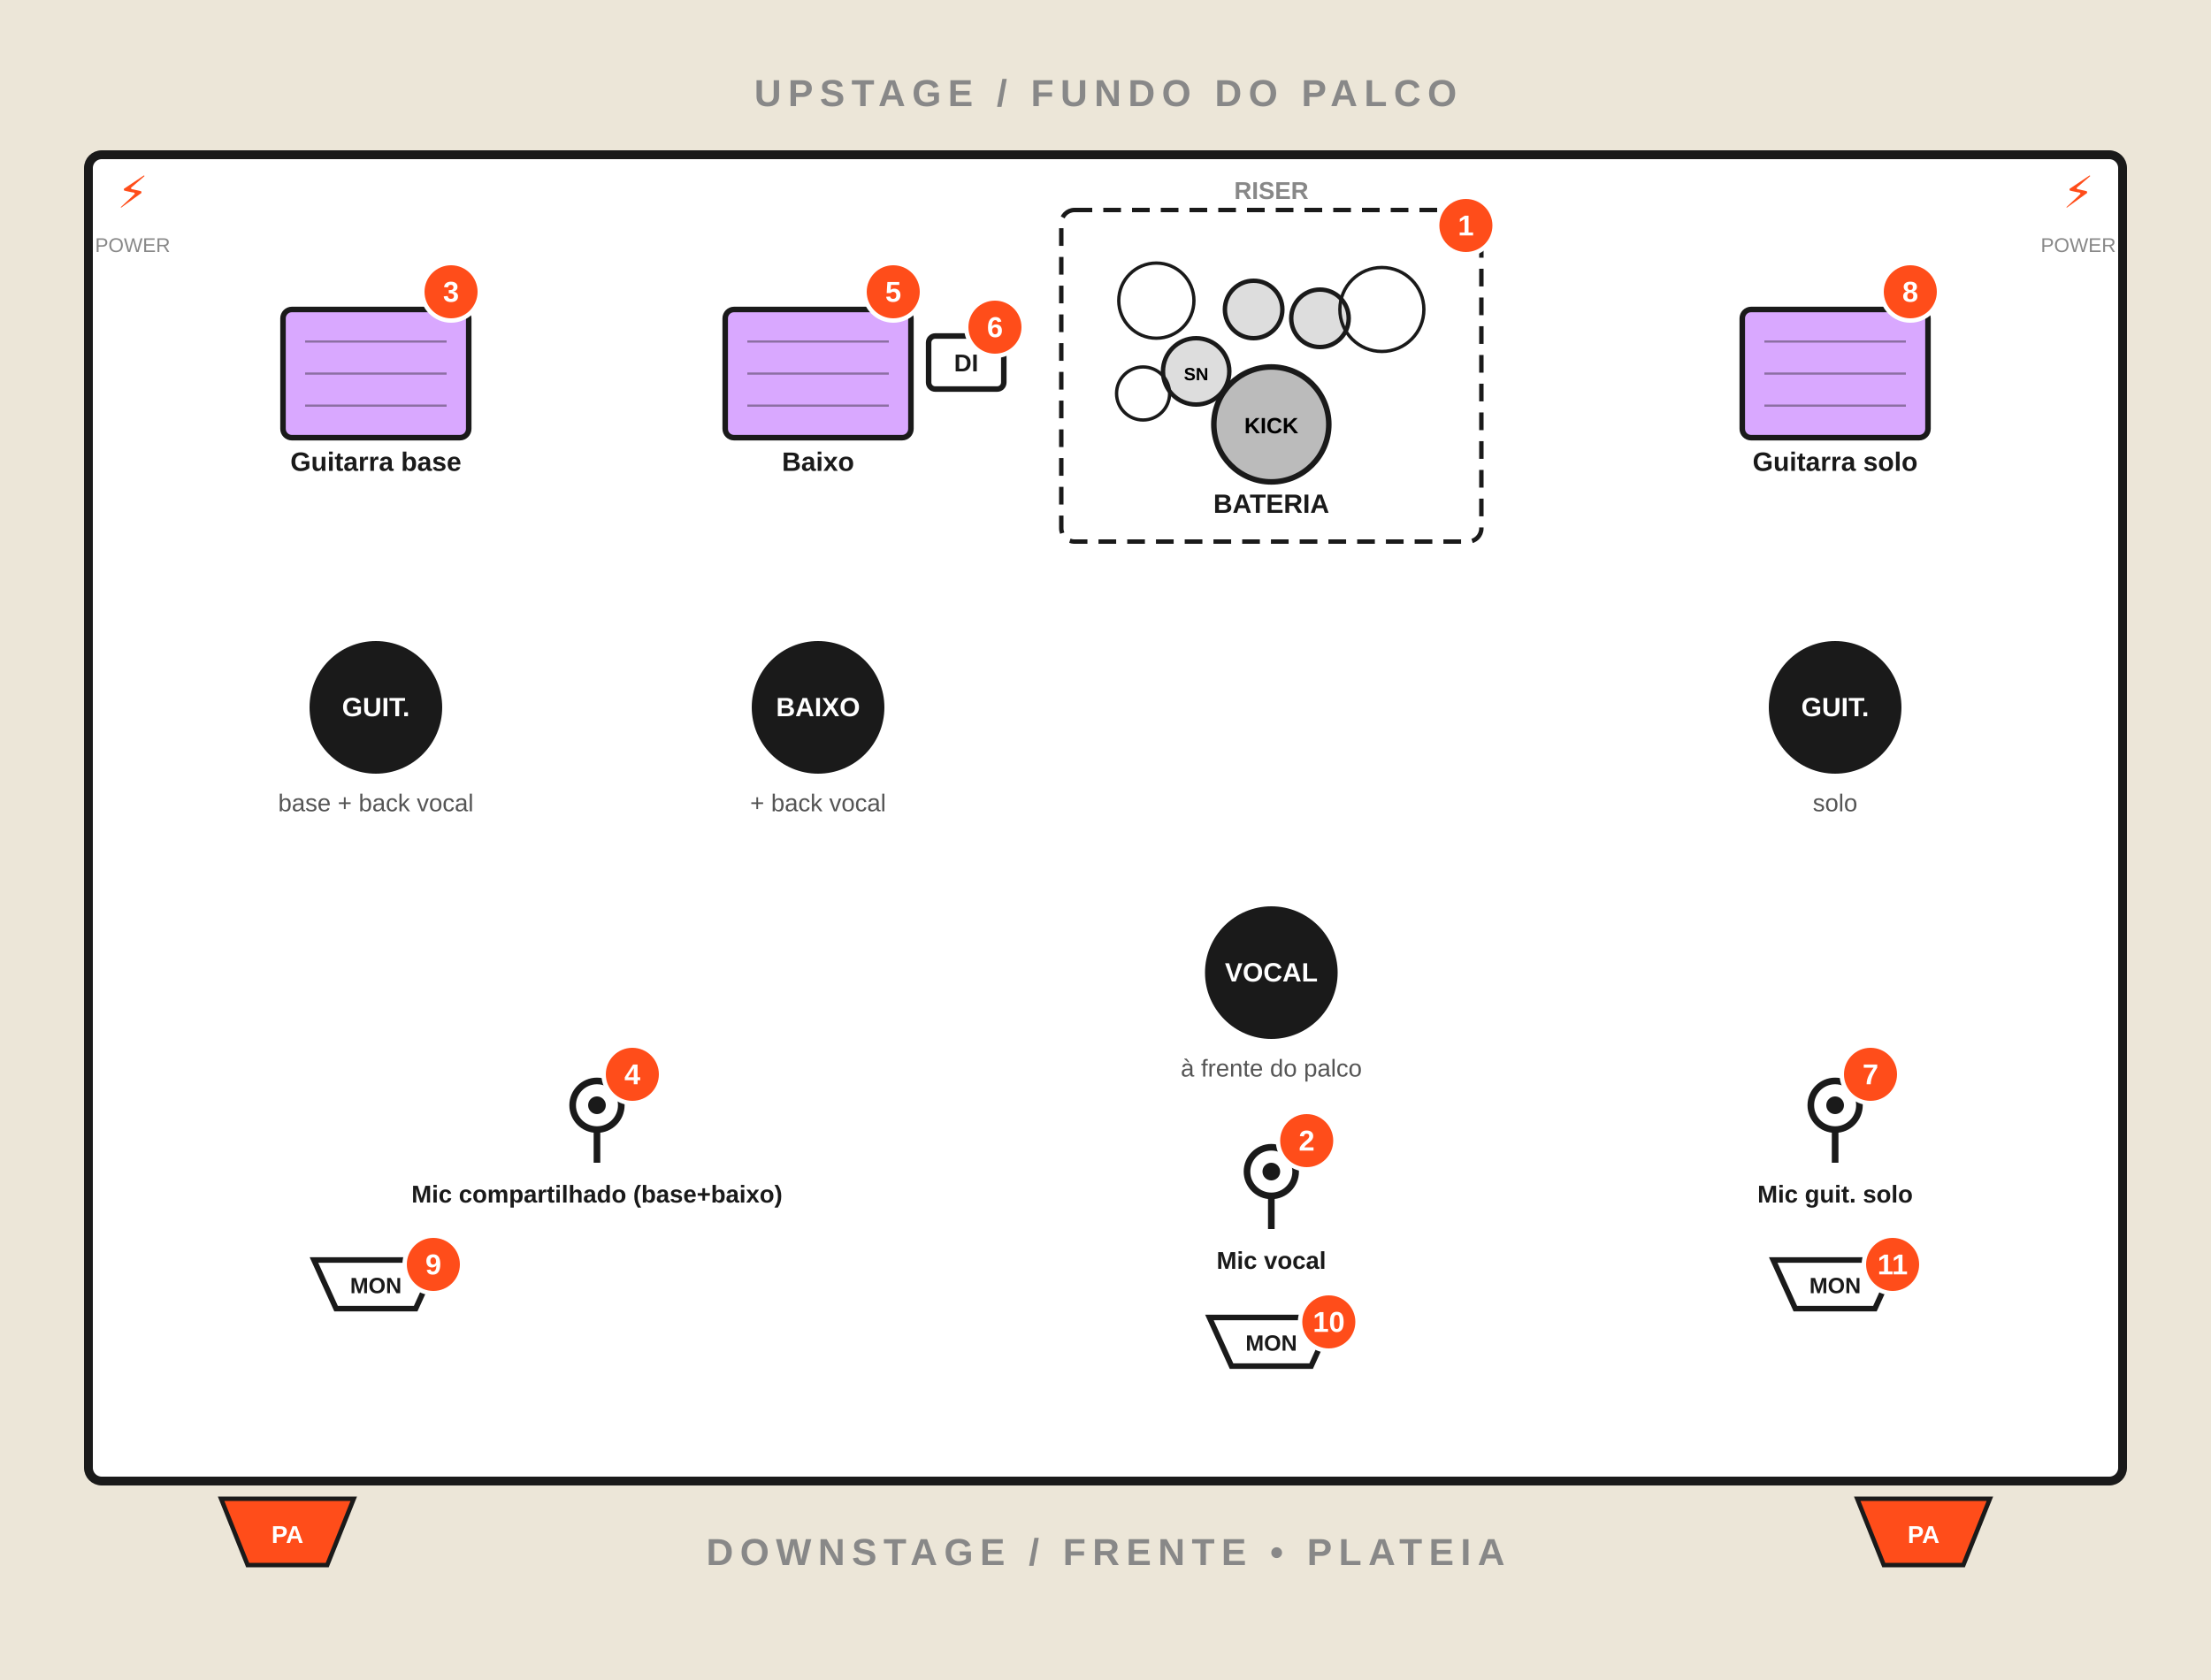
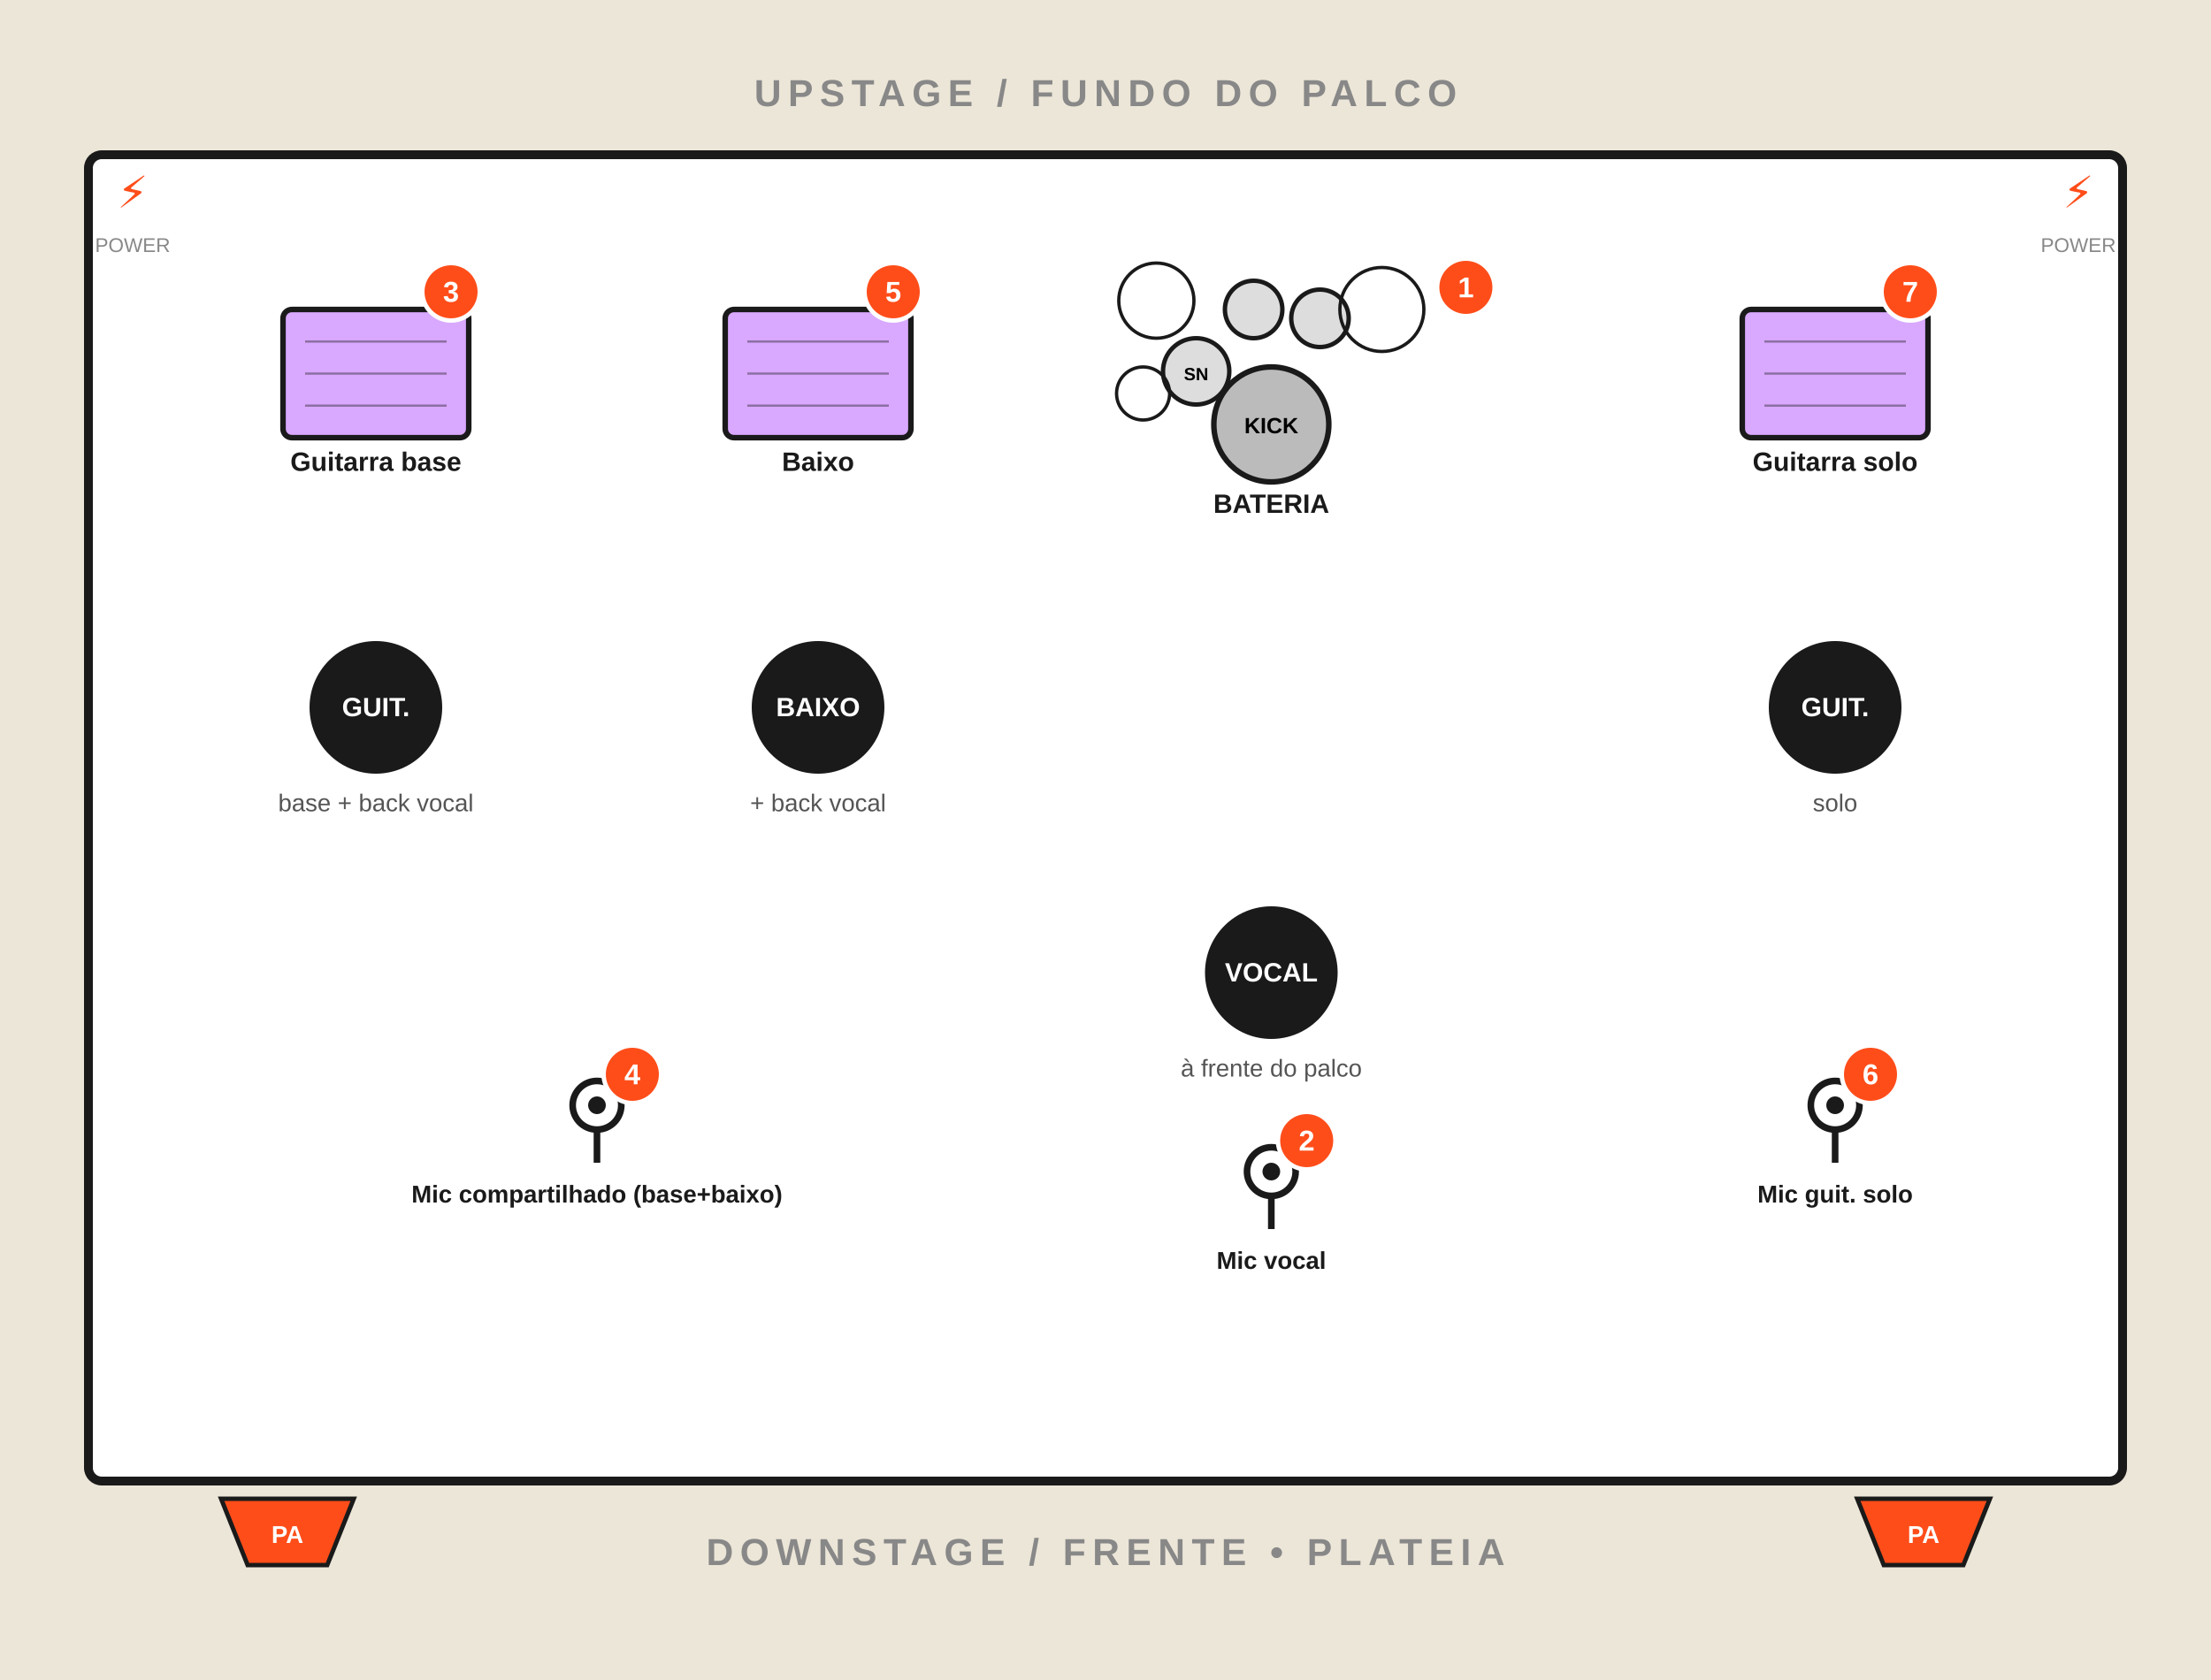
<svg xmlns="http://www.w3.org/2000/svg" viewBox="0 0 1000 760" font-family="Arial, sans-serif">
  <rect x="0" y="0" width="1000" height="760" fill="#ece6d8" />
  <rect x="40" y="70" width="920" height="600" fill="#fff" stroke="#1a1a1a" stroke-width="4" rx="6" />
  <text x="500.0" y="48" text-anchor="middle" font-size="17" font-weight="bold" fill="#888" letter-spacing="3">UPSTAGE  /  FUNDO DO PALCO</text>
  <text x="500.0" y="708" text-anchor="middle" font-size="17" font-weight="bold" fill="#888" letter-spacing="3">DOWNSTAGE  /  FRENTE  •  PLATEIA</text>
  <g>
    <rect x="128" y="140" width="84" height="58" fill="#d9a8ff" stroke="#1a1a1a" stroke-width="2.5" rx="4" />
    <line x1="138" y1="154.5" x2="202" y2="154.5" stroke="#1a1a1a" stroke-width="1" opacity="0.4" />
    <line x1="138" y1="169.0" x2="202" y2="169.0" stroke="#1a1a1a" stroke-width="1" opacity="0.4" />
    <line x1="138" y1="183.5" x2="202" y2="183.5" stroke="#1a1a1a" stroke-width="1" opacity="0.4" />
    <text x="170.0" y="213" text-anchor="middle" font-size="12" font-weight="bold" fill="#1a1a1a">Guitarra base</text>
    <circle cx="204" cy="132" r="13" fill="#ff4d1a" stroke="#fff" stroke-width="2" />
    <text x="204" y="136.5" text-anchor="middle" font-size="13" font-weight="bold" fill="#fff">3</text>
  </g>
  <g>
    <rect x="788" y="140" width="84" height="58" fill="#d9a8ff" stroke="#1a1a1a" stroke-width="2.5" rx="4" />
    <line x1="798" y1="154.5" x2="862" y2="154.5" stroke="#1a1a1a" stroke-width="1" opacity="0.4" />
    <line x1="798" y1="169.0" x2="862" y2="169.0" stroke="#1a1a1a" stroke-width="1" opacity="0.4" />
    <line x1="798" y1="183.5" x2="862" y2="183.5" stroke="#1a1a1a" stroke-width="1" opacity="0.4" />
    <text x="830.0" y="213" text-anchor="middle" font-size="12" font-weight="bold" fill="#1a1a1a">Guitarra solo</text>
    <circle cx="864" cy="132" r="13" fill="#ff4d1a" stroke="#fff" stroke-width="2" />
-     <text x="864" y="136.5" text-anchor="middle" font-size="13" font-weight="bold" fill="#fff">8</text>
+     <text x="864" y="136.5" text-anchor="middle" font-size="13" font-weight="bold" fill="#fff">7</text>
  </g>
  <g>
    <rect x="328" y="140" width="84" height="58" fill="#d9a8ff" stroke="#1a1a1a" stroke-width="2.5" rx="4" />
    <line x1="338" y1="154.5" x2="402" y2="154.5" stroke="#1a1a1a" stroke-width="1" opacity="0.4" />
    <line x1="338" y1="169.0" x2="402" y2="169.0" stroke="#1a1a1a" stroke-width="1" opacity="0.4" />
    <line x1="338" y1="183.5" x2="402" y2="183.5" stroke="#1a1a1a" stroke-width="1" opacity="0.4" />
    <text x="370.0" y="213" text-anchor="middle" font-size="12" font-weight="bold" fill="#1a1a1a">Baixo</text>
    <circle cx="404" cy="132" r="13" fill="#ff4d1a" stroke="#fff" stroke-width="2" />
    <text x="404" y="136.5" text-anchor="middle" font-size="13" font-weight="bold" fill="#fff">5</text>
  </g>
-   <rect x="420" y="152" width="34" height="24" fill="#fff" stroke="#1a1a1a" stroke-width="2.5" rx="3" />
-   <text x="437" y="168" text-anchor="middle" font-size="11" font-weight="bold" fill="#1a1a1a">DI</text>
-   <circle cx="450" cy="148" r="13" fill="#ff4d1a" stroke="#fff" stroke-width="2" />
-   <text x="450" y="152.5" text-anchor="middle" font-size="13" font-weight="bold" fill="#fff">6</text>
  <g>
-     <rect x="480" y="95" width="190" height="150" fill="none" stroke="#1a1a1a" stroke-width="2" stroke-dasharray="8 5" rx="6" />
-     <text x="575" y="90" text-anchor="middle" font-size="11" fill="#888" font-weight="bold">RISER</text>
    <circle cx="575" cy="192" r="26" fill="#bbb" stroke="#1a1a1a" stroke-width="2.5" />
    <text x="575" y="196" text-anchor="middle" font-size="10" font-weight="bold">KICK</text>
    <circle cx="541" cy="168" r="15" fill="#ddd" stroke="#1a1a1a" stroke-width="2" />
    <text x="541" y="172" text-anchor="middle" font-size="8" font-weight="bold">SN</text>
    <circle cx="567" cy="140" r="13" fill="#ddd" stroke="#1a1a1a" stroke-width="2" />
    <circle cx="597" cy="144" r="13" fill="#ddd" stroke="#1a1a1a" stroke-width="2" />
    <circle cx="523" cy="136" r="17" fill="none" stroke="#1a1a1a" stroke-width="1.5" />
    <circle cx="625" cy="140" r="19" fill="none" stroke="#1a1a1a" stroke-width="1.5" />
    <circle cx="517" cy="178" r="12" fill="none" stroke="#1a1a1a" stroke-width="1.5" />
    <text x="575" y="232" text-anchor="middle" font-size="12" font-weight="bold" fill="#1a1a1a">BATERIA</text>
-     <circle cx="663" cy="102" r="13" fill="#ff4d1a" stroke="#fff" stroke-width="2" />
-     <text x="663" y="106.5" text-anchor="middle" font-size="13" font-weight="bold" fill="#fff">1</text>
+     <circle cx="663" cy="130" r="13" fill="#ff4d1a" stroke="#fff" stroke-width="2" />
+     <text x="663" y="134.5" text-anchor="middle" font-size="13" font-weight="bold" fill="#fff">1</text>
  </g>
  <g>
    <circle cx="170" cy="320" r="30" fill="#1a1a1a" />
    <text x="170" y="324" text-anchor="middle" font-size="12" font-weight="bold" fill="#fff">GUIT.</text>
    <text x="170" y="367" text-anchor="middle" font-size="11" fill="#555">base + back vocal</text>
  </g>
  <g>
    <circle cx="370" cy="320" r="30" fill="#1a1a1a" />
    <text x="370" y="324" text-anchor="middle" font-size="12" font-weight="bold" fill="#fff">BAIXO</text>
    <text x="370" y="367" text-anchor="middle" font-size="11" fill="#555">+ back vocal</text>
  </g>
  <g>
    <circle cx="830" cy="320" r="30" fill="#1a1a1a" />
    <text x="830" y="324" text-anchor="middle" font-size="12" font-weight="bold" fill="#fff">GUIT.</text>
    <text x="830" y="367" text-anchor="middle" font-size="11" fill="#555">solo</text>
  </g>
  <g>
    <circle cx="575" cy="440" r="30" fill="#1a1a1a" />
    <text x="575" y="444" text-anchor="middle" font-size="12" font-weight="bold" fill="#fff">VOCAL</text>
    <text x="575" y="487" text-anchor="middle" font-size="11" fill="#555">à frente do palco</text>
  </g>
  <g>
    <line x1="270" y1="500" x2="270" y2="526" stroke="#1a1a1a" stroke-width="3" />
    <circle cx="270" cy="500" r="11" fill="#fff" stroke="#1a1a1a" stroke-width="3" />
    <circle cx="270" cy="500" r="4" fill="#1a1a1a" />
    <text x="270" y="544" text-anchor="middle" font-size="11" font-weight="bold" fill="#1a1a1a">Mic compartilhado (base+baixo)</text>
    <circle cx="286" cy="486" r="13" fill="#ff4d1a" stroke="#fff" stroke-width="2" />
    <text x="286" y="490.5" text-anchor="middle" font-size="13" font-weight="bold" fill="#fff">4</text>
  </g>
  <g>
    <line x1="575" y1="530" x2="575" y2="556" stroke="#1a1a1a" stroke-width="3" />
    <circle cx="575" cy="530" r="11" fill="#fff" stroke="#1a1a1a" stroke-width="3" />
    <circle cx="575" cy="530" r="4" fill="#1a1a1a" />
    <text x="575" y="574" text-anchor="middle" font-size="11" font-weight="bold" fill="#1a1a1a">Mic vocal</text>
    <circle cx="591" cy="516" r="13" fill="#ff4d1a" stroke="#fff" stroke-width="2" />
    <text x="591" y="520.5" text-anchor="middle" font-size="13" font-weight="bold" fill="#fff">2</text>
  </g>
  <g>
    <line x1="830" y1="500" x2="830" y2="526" stroke="#1a1a1a" stroke-width="3" />
    <circle cx="830" cy="500" r="11" fill="#fff" stroke="#1a1a1a" stroke-width="3" />
    <circle cx="830" cy="500" r="4" fill="#1a1a1a" />
    <text x="830" y="544" text-anchor="middle" font-size="11" font-weight="bold" fill="#1a1a1a">Mic guit. solo</text>
    <circle cx="846" cy="486" r="13" fill="#ff4d1a" stroke="#fff" stroke-width="2" />
-     <text x="846" y="490.5" text-anchor="middle" font-size="13" font-weight="bold" fill="#fff">7</text>
+     <text x="846" y="490.5" text-anchor="middle" font-size="13" font-weight="bold" fill="#fff">6</text>
  </g>
-   <g transform="rotate(0 170 570)">
-     <polygon points="142,570 198,570 188,592 152,592" fill="#fff" stroke="#1a1a1a" stroke-width="2.5" />
-     <text x="170" y="585" text-anchor="middle" font-size="10" font-weight="bold" fill="#1a1a1a" transform="rotate(0 170 582)">MON</text>
-   </g>
-   <circle cx="196" cy="572" r="13" fill="#ff4d1a" stroke="#fff" stroke-width="2" />
-   <text x="196" y="576.5" text-anchor="middle" font-size="13" font-weight="bold" fill="#fff">9</text>
-   <g transform="rotate(0 575 596)">
-     <polygon points="547,596 603,596 593,618 557,618" fill="#fff" stroke="#1a1a1a" stroke-width="2.5" />
-     <text x="575" y="611" text-anchor="middle" font-size="10" font-weight="bold" fill="#1a1a1a" transform="rotate(0 575 608)">MON</text>
-   </g>
-   <circle cx="601" cy="598" r="13" fill="#ff4d1a" stroke="#fff" stroke-width="2" />
-   <text x="601" y="602.5" text-anchor="middle" font-size="13" font-weight="bold" fill="#fff">10</text>
-   <g transform="rotate(0 830 570)">
-     <polygon points="802,570 858,570 848,592 812,592" fill="#fff" stroke="#1a1a1a" stroke-width="2.5" />
-     <text x="830" y="585" text-anchor="middle" font-size="10" font-weight="bold" fill="#1a1a1a" transform="rotate(0 830 582)">MON</text>
-   </g>
-   <circle cx="856" cy="572" r="13" fill="#ff4d1a" stroke="#fff" stroke-width="2" />
-   <text x="856" y="576.5" text-anchor="middle" font-size="13" font-weight="bold" fill="#fff">11</text>
  <polygon points="100,678 160,678 148,708 112,708" fill="#ff4d1a" stroke="#1a1a1a" stroke-width="2" />
  <text x="130" y="698" text-anchor="middle" font-size="11" font-weight="bold" fill="#fff">PA</text>
  <polygon points="840,678 900,678 888,708 852,708" fill="#ff4d1a" stroke="#1a1a1a" stroke-width="2" />
  <text x="870" y="698" text-anchor="middle" font-size="11" font-weight="bold" fill="#fff">PA</text>
  <text x="60" y="94" text-anchor="middle" font-size="20" fill="#ff4d1a">⚡</text>
  <text x="940" y="94" text-anchor="middle" font-size="20" fill="#ff4d1a">⚡</text>
  <text x="60" y="114" text-anchor="middle" font-size="9" fill="#888">POWER</text>
  <text x="940" y="114" text-anchor="middle" font-size="9" fill="#888">POWER</text>
</svg>
